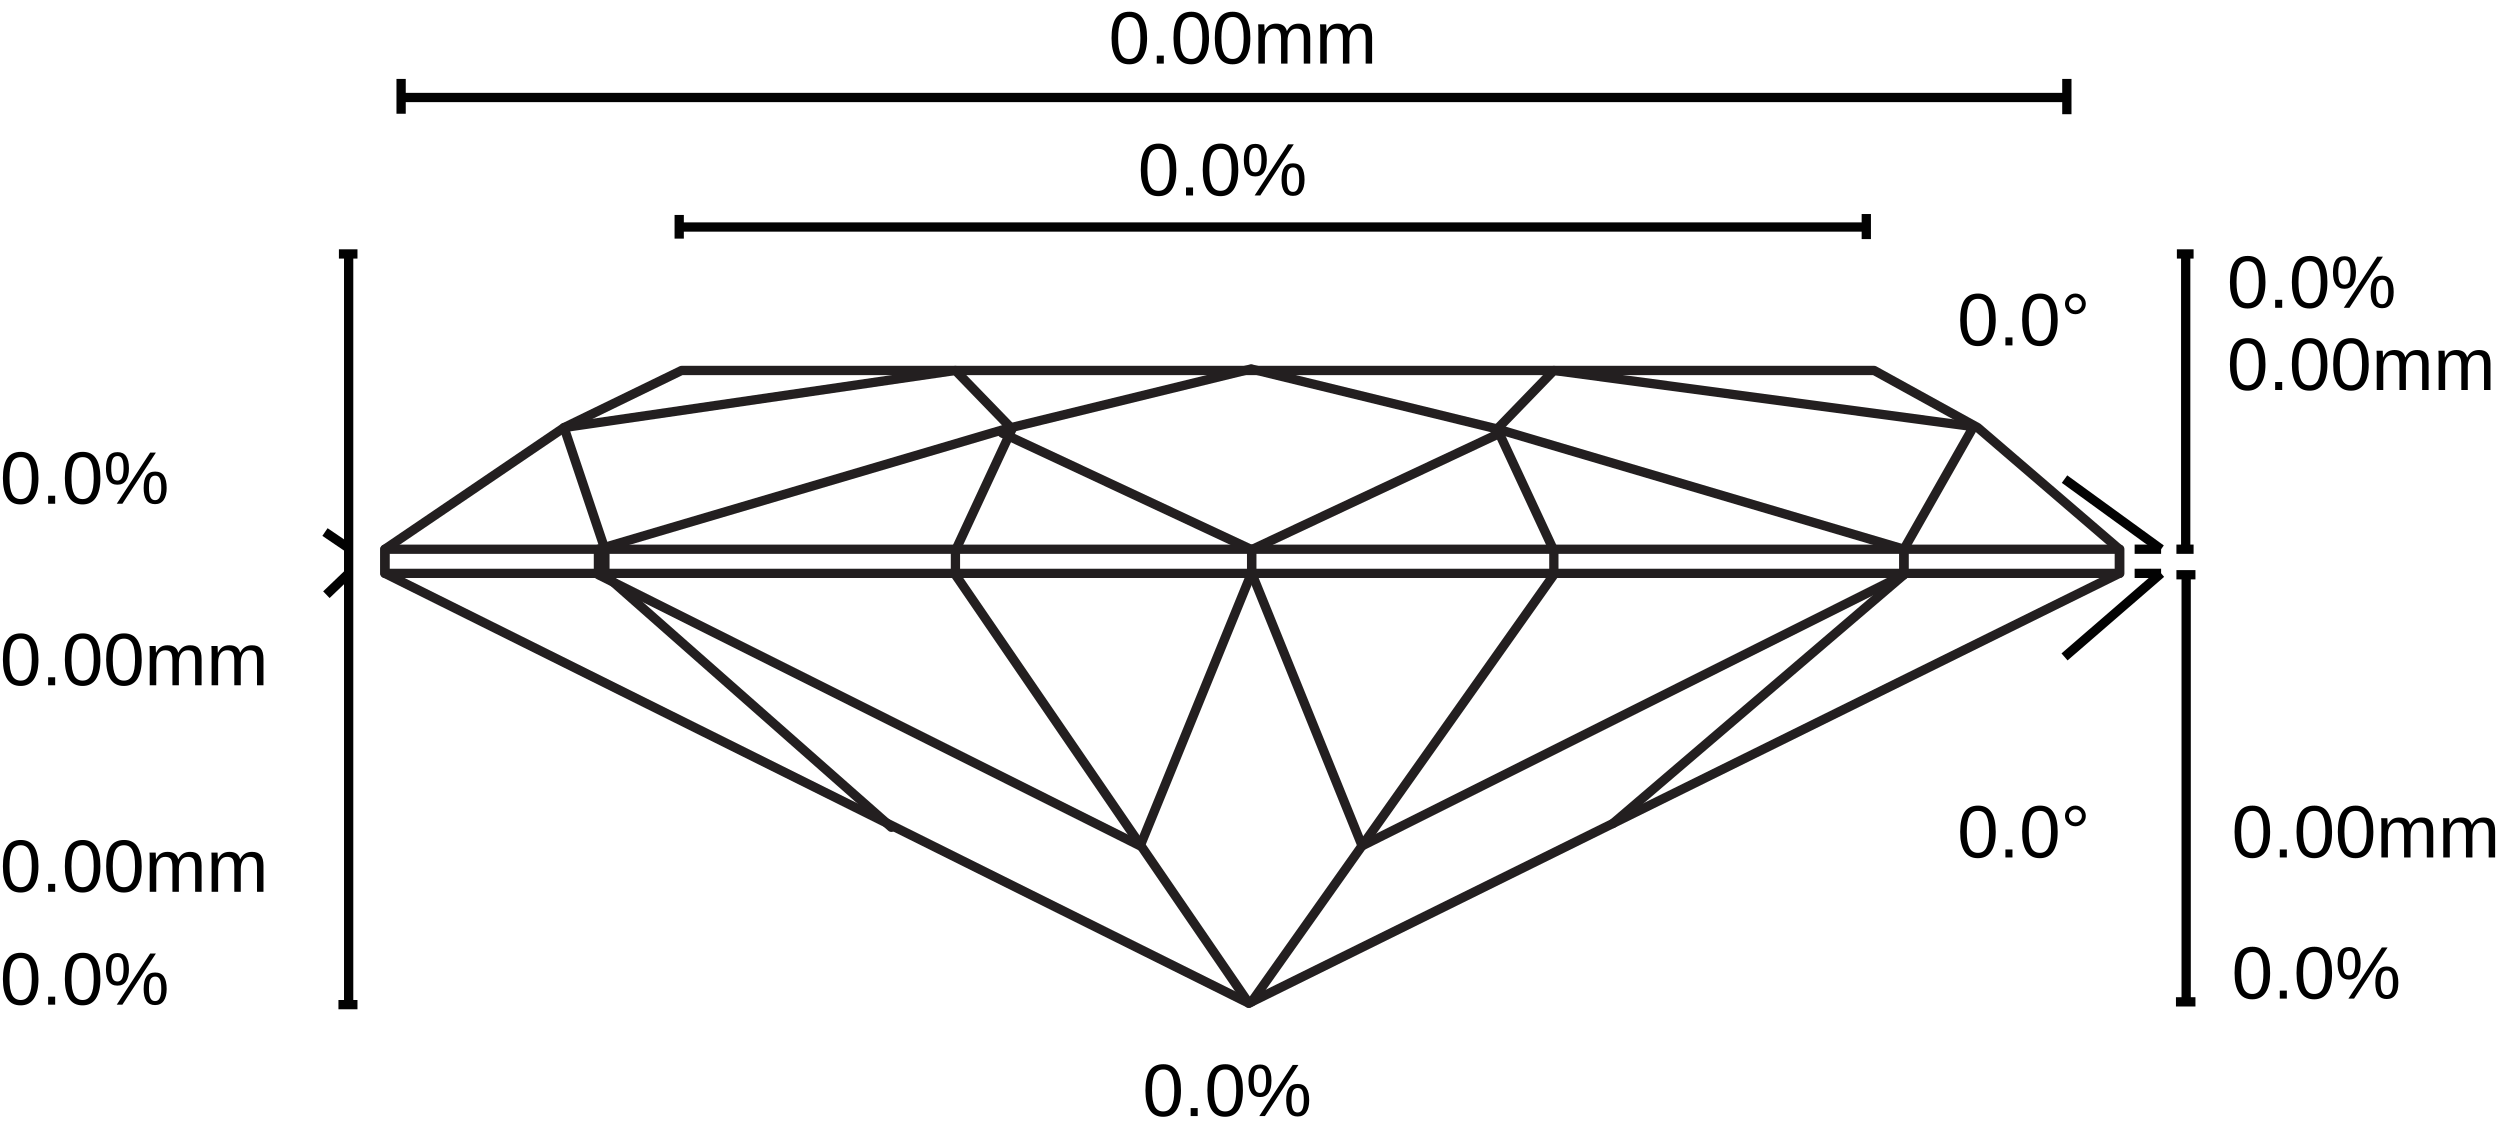
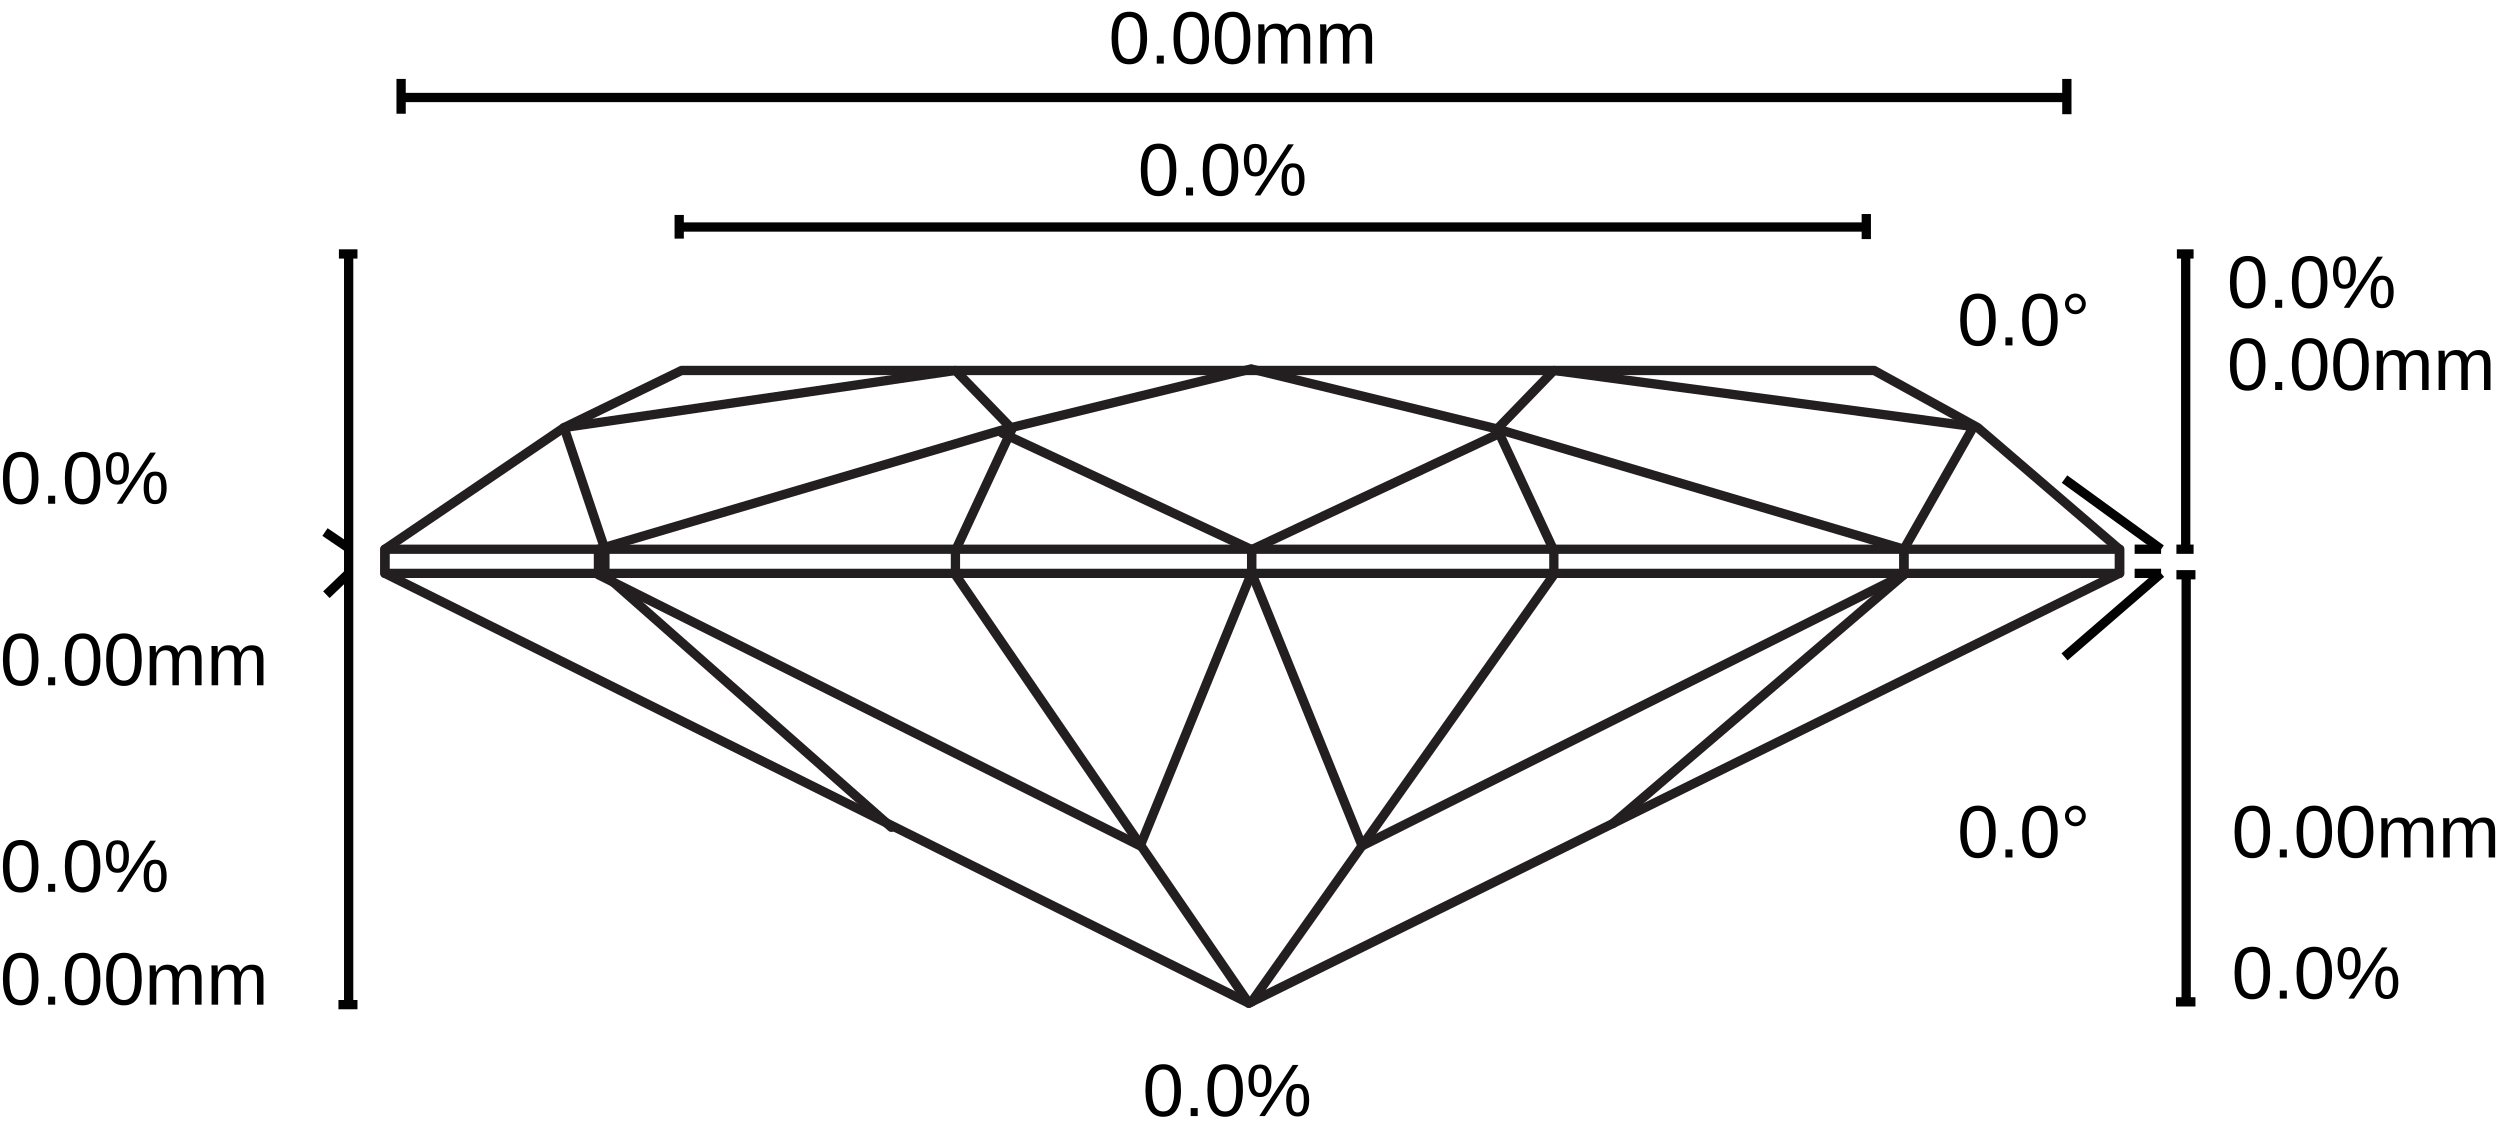
<svg xmlns="http://www.w3.org/2000/svg" id="Layer_1" data-name="Layer 1" viewBox="0 0 538.5 245.6">
  <defs>
    <style>
      .cls-1, .cls-3 {
        fill: none;
        stroke-width: 2px;
      }

      .cls-1 {
        stroke: #020202;
        stroke-miterlimit: 10;
      }

      .cls-2 {
        isolation: isolate;
        font-size: 16px;
        font-family: ArialMT, Arial;
      }

      .cls-3 {
        stroke: #231f20;
        stroke-linecap: round;
        stroke-linejoin: round;
      }
    </style>
  </defs>
  <g id="lines">
    <line class="cls-1" x1="146.3" y1="48.9" x2="401.4" y2="48.9" />
    <line class="cls-1" x1="146.3" y1="46.3" x2="146.3" y2="51.4" />
    <line class="cls-1" x1="402" y1="46.1" x2="402" y2="51.5" />
    <g>
      <line class="cls-1" x1="86.5" y1="21" x2="445" y2="21" />
      <line class="cls-1" x1="445.2" y1="17" x2="445.2" y2="24.6" />
      <line class="cls-1" x1="86.4" y1="17" x2="86.4" y2="24.5" />
    </g>
    <g>
      <line class="cls-1" x1="75.1" y1="54.7" x2="75.1" y2="216.2" />
      <line class="cls-1" x1="73" y1="54.7" x2="77" y2="54.7" />
      <line class="cls-1" x1="72.9" y1="216.4" x2="77" y2="216.4" />
    </g>
    <g>
      <line class="cls-1" x1="470.8" y1="54.7" x2="470.8" y2="118.3" />
      <line class="cls-1" x1="468.9" y1="54.7" x2="472.5" y2="54.7" />
      <line class="cls-1" x1="468.8" y1="118.3" x2="472.5" y2="118.3" />
    </g>
    <g>
      <line class="cls-1" x1="470.9" y1="124" x2="470.9" y2="215.7" />
      <line class="cls-1" x1="468.8" y1="123.8" x2="472.9" y2="123.8" />
      <line class="cls-1" x1="468.7" y1="215.8" x2="472.9" y2="215.8" />
    </g>
    <g>
      <line class="cls-1" x1="444.7" y1="103.2" x2="465.5" y2="118.3" />
      <line class="cls-1" x1="459.8" y1="118.3" x2="465.5" y2="118.3" />
    </g>
    <line class="cls-1" x1="70" y1="114.6" x2="75.3" y2="118.2" />
    <line class="cls-1" x1="70.3" y1="128.1" x2="75.1" y2="123.5" />
    <g>
      <line class="cls-1" x1="444.7" y1="141.5" x2="465.5" y2="123.5" />
      <line class="cls-1" x1="459.8" y1="123.5" x2="465.5" y2="123.5" />
    </g>
  </g>
  <g id="text">
-     <text class="cls-2" id="SVG_culet_mm" transform="translate(246.1 240.4)">0.0%</text>
-     <text class="cls-2" id="SVG_crown_rounded" transform="translate(421.6 74.4)">0.0°</text>
-     <text class="cls-2" id="SVG_pavillion_rounded" transform="translate(421.6 184.7)">0.0°</text>
+     <text class="cls-2" id="SVG_Culet_Size_percentages" data-rounding="1" data-suffix="%" transform="translate(246.1 240.4)">0.0%</text>
+     <text class="cls-2" id="SVG_Crown_angel-deg" data-rounding="1" data-suffix="°" transform="translate(421.6 74.4)">0.0°</text>
+     <text class="cls-2" id="SVG_Pavilion_angel-deg" data-rounding="1" data-suffix="°" transform="translate(421.6 184.7)">0.0°</text>
    <g id="Pavillion">
-       <text class="cls-2" id="SVG_pavillion_pre" transform="translate(480.7 215.1)">0.0%</text>
-       <text class="cls-2" id="SVG_pavillion_mm" transform="translate(480.7 184.7)">0.00mm</text>
+       <text class="cls-2" id="SVG_Pavilion_height-percentages" data-rounding="1" data-suffix="%" transform="translate(480.7 215.1)">0.0%</text>
+       <text class="cls-2" id="SVG_Pavilion_height-mm" data-rounding="2" data-suffix="mm" transform="translate(480.7 184.7)">0.00mm</text>
    </g>
    <g id="Crown">
-       <text class="cls-2" id="SVG_crown_mm" transform="translate(479.7 84)">0.00mm</text>
-       <text class="cls-2" id="SVG_crown_pre" transform="translate(479.7 66.3)">0.0%</text>
+       <text class="cls-2" id="SVG_Crown_height-mm" data-rounding="2" data-suffix="mm" transform="translate(479.7 84)">0.00mm</text>
+       <text class="cls-2" id="SVG_Crown_height-percentages" data-rounding="1" data-suffix="%" transform="translate(479.7 66.3)">0.0%</text>
    </g>
    <g id="Total">
-       <text class="cls-2" id="SVG_total_depth_per" transform="translate(0 216.4)">0.0%</text>
-       <text class="cls-2" id="SVG_total_depth_mm" transform="translate(0 192.1)">0.00mm</text>
+       <text class="cls-2" id="SVG_Total_Depth_mm" data-rounding="2" data-suffix="mm" transform="translate(0 216.4)">0.00mm</text>
+       <text class="cls-2" id="SVG_Total_Depth_percentages" data-rounding="1" data-suffix="%" transform="translate(0 192.1)">0.0%</text>
    </g>
    <g id="Girdle">
-       <text class="cls-2" id="SVG_girdle_mm" transform="translate(0 147.6)">0.00mm</text>
-       <text class="cls-2" id="SVG_girdle_pre" transform="translate(0 108.5)">0.0%</text>
+       <text class="cls-2" id="SVG_Girdle_Thickness-mm" data-rounding="2" data-suffix="mm" transform="translate(0 147.6)">0.00mm</text>
+       <text class="cls-2" id="SVG_Girdle_Thickness-percentages" data-rounding="1" data-suffix="%" transform="translate(0 108.5)">0.0%</text>
    </g>
    <g id="Table">
-       <text class="cls-2" id="SVG_table_pre" transform="translate(245.1 42.1)">0.0%</text>
-       <text class="cls-2" id="SVG_width_mm" transform="translate(238.8 13.7)">0.00mm</text>
+       <text class="cls-2" id="SVG_Table_Size_percentages" data-rounding="0" data-suffix="%" transform="translate(245.1 42.1)">0.0%</text>
+       <text class="cls-2" id="SVG_Length_mm" data-rounding="2" data-suffix="mm" transform="translate(238.8 13.7)">0.00mm</text>
    </g>
  </g>
  <g id="Marquise">
    <g>
      <rect class="cls-3" x="82.9" y="118.3" width="373.7" height="5.2" />
      <polygon class="cls-3" points="146.8 79.8 403.7 79.8 426 92.1 456.5 118.3 456.5 123.5 269 216.1 82.9 123.5 82.9 118.3 121.5 92.1 146.8 79.8" />
      <polyline class="cls-3" points="192 178.2 130.3 123.8 130.3 118.3 121.5 92.1 205.8 79.8 218 92.4 205.8 118.6 205.8 123.8 269 216.1" />
      <polyline class="cls-3" points="347.4 177.4 410.1 123.8 410.1 118.3 425.1 91.9 334.7 79.8 322.5 92.4 334.7 118.6 334.7 123.8 269.6 215.8" />
      <polyline class="cls-3" points="269.6 79.5 322.5 92.4 410.1 118.3 410.1 123.8 293.4 182.2 269.6 123.4 269.6 118.4 323.1 93.3" />
      <polyline class="cls-3" points="269.4 79.5 216.6 92.4 128.9 118.3 128.9 123.8 245.6 182.2 269.6 123.4 269.6 118.4 215.9 93.3" />
    </g>
  </g>
</svg>
